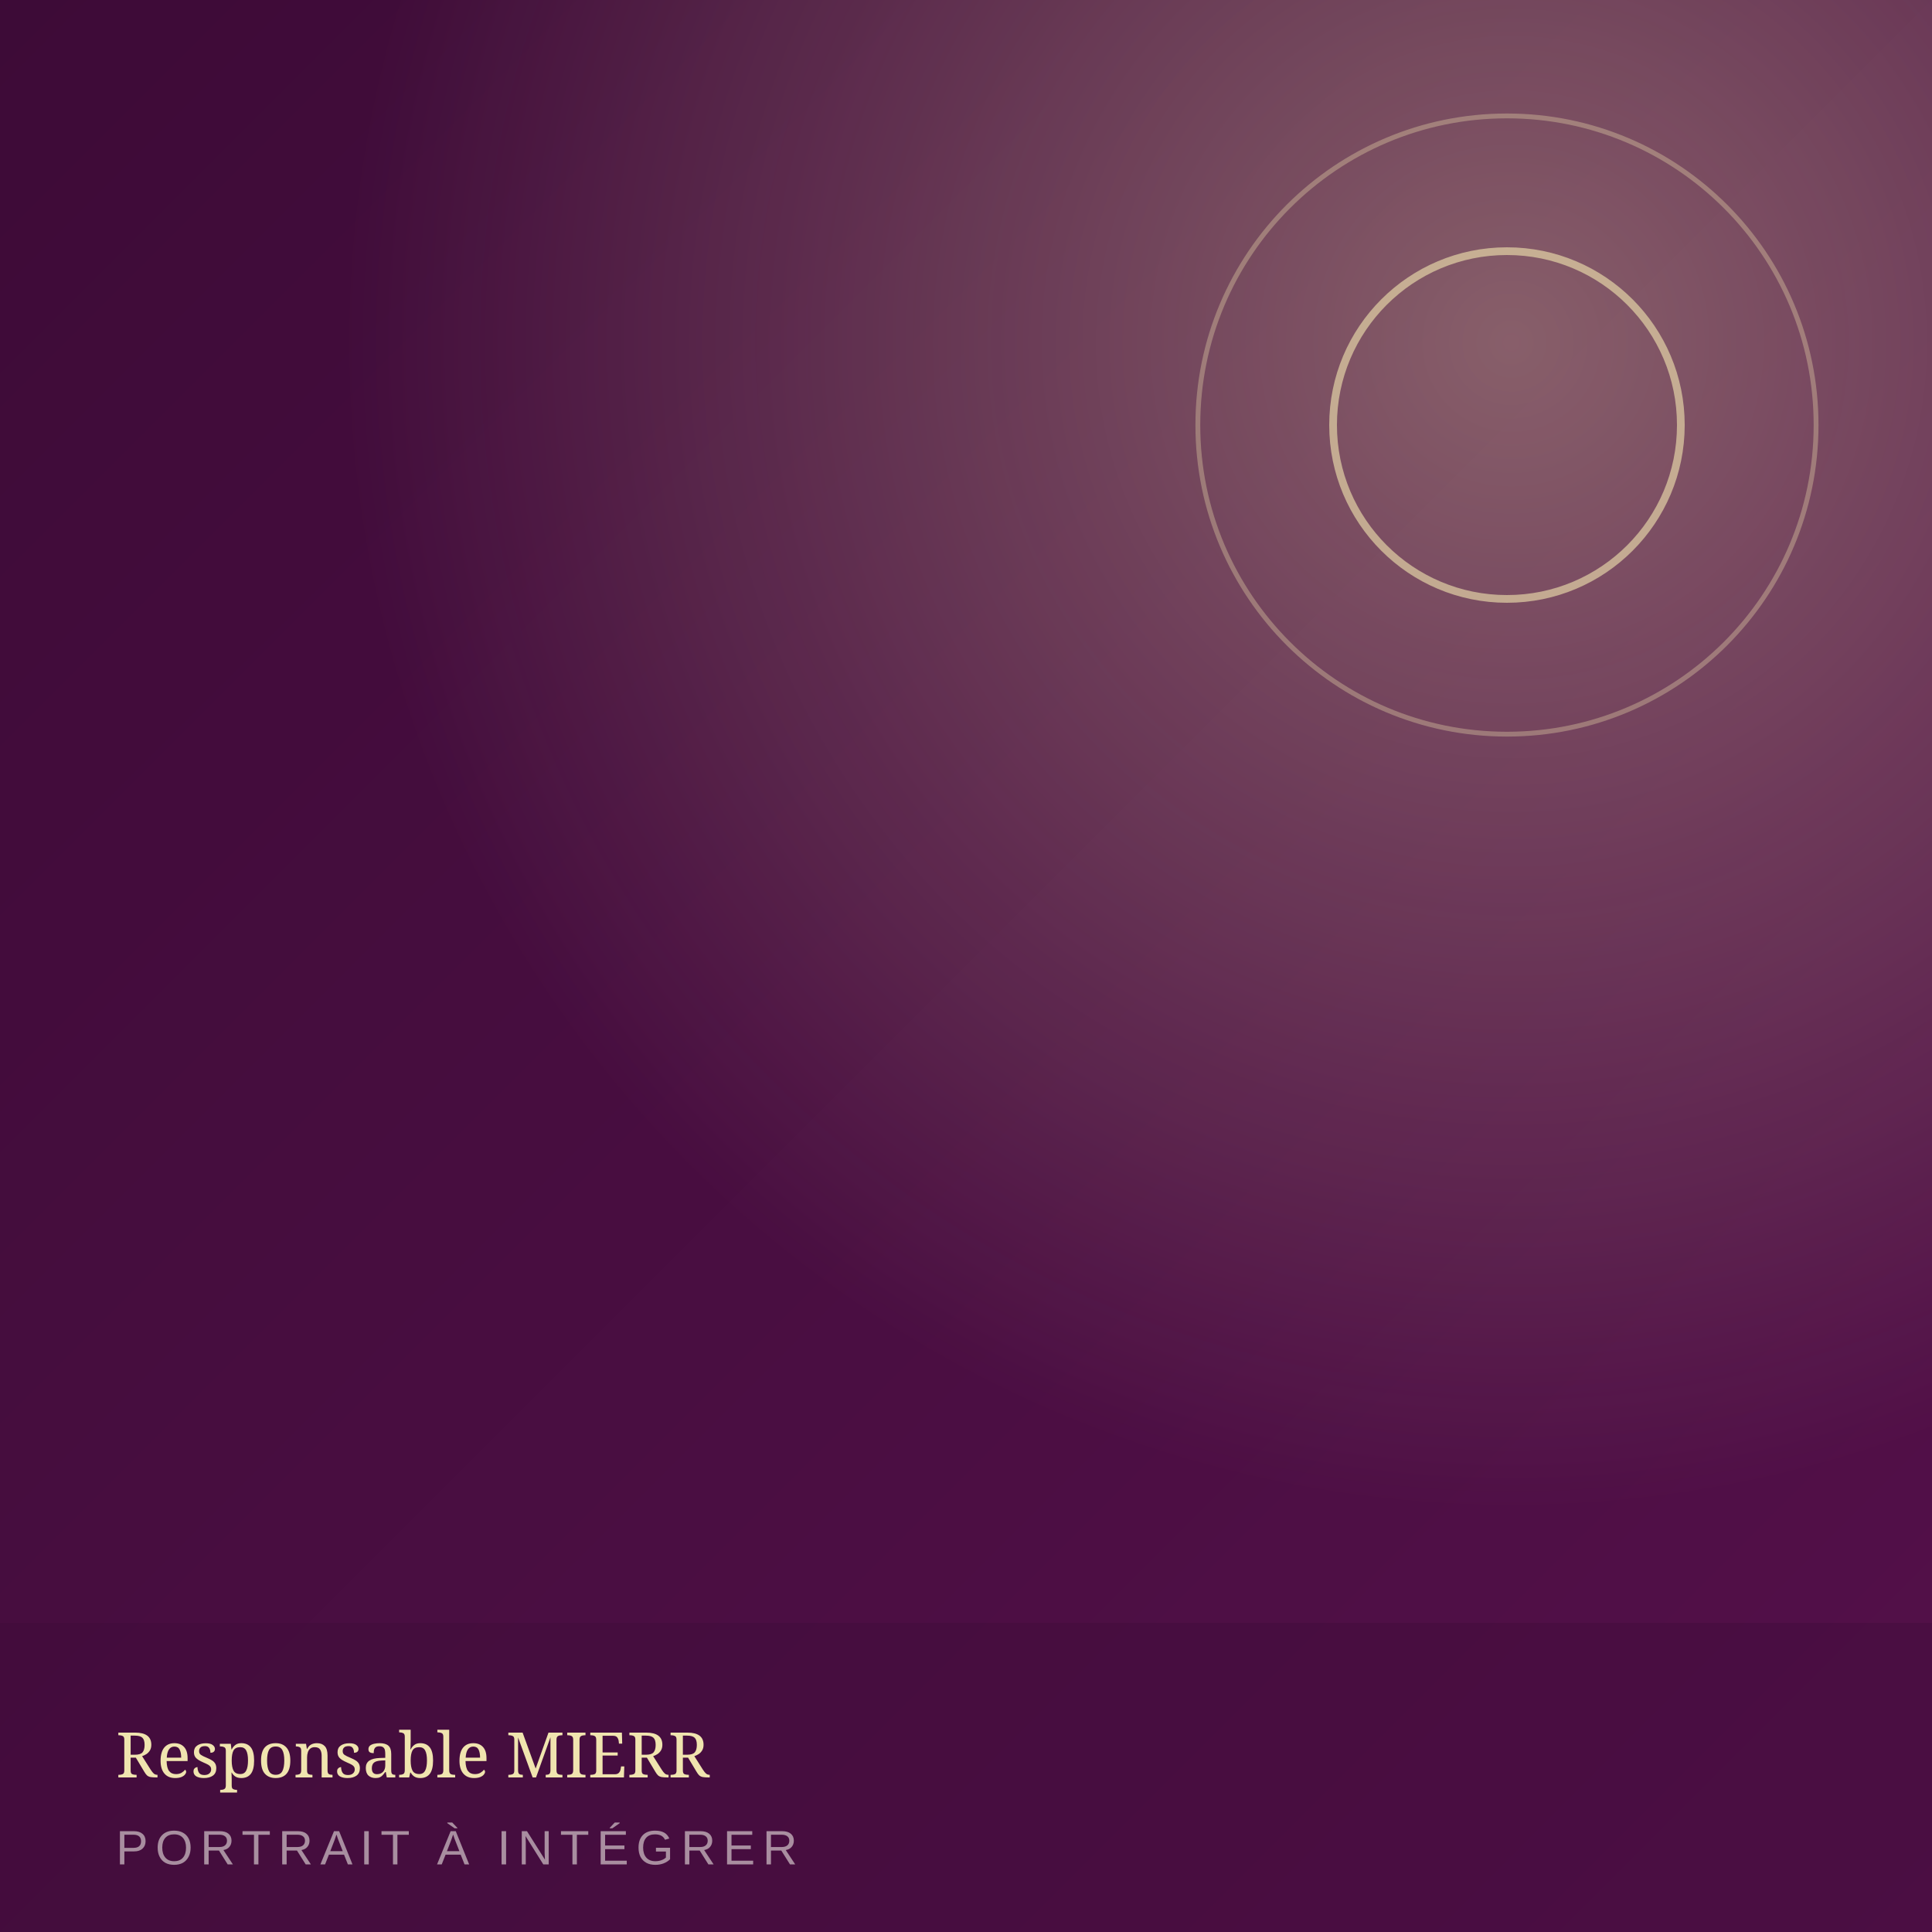
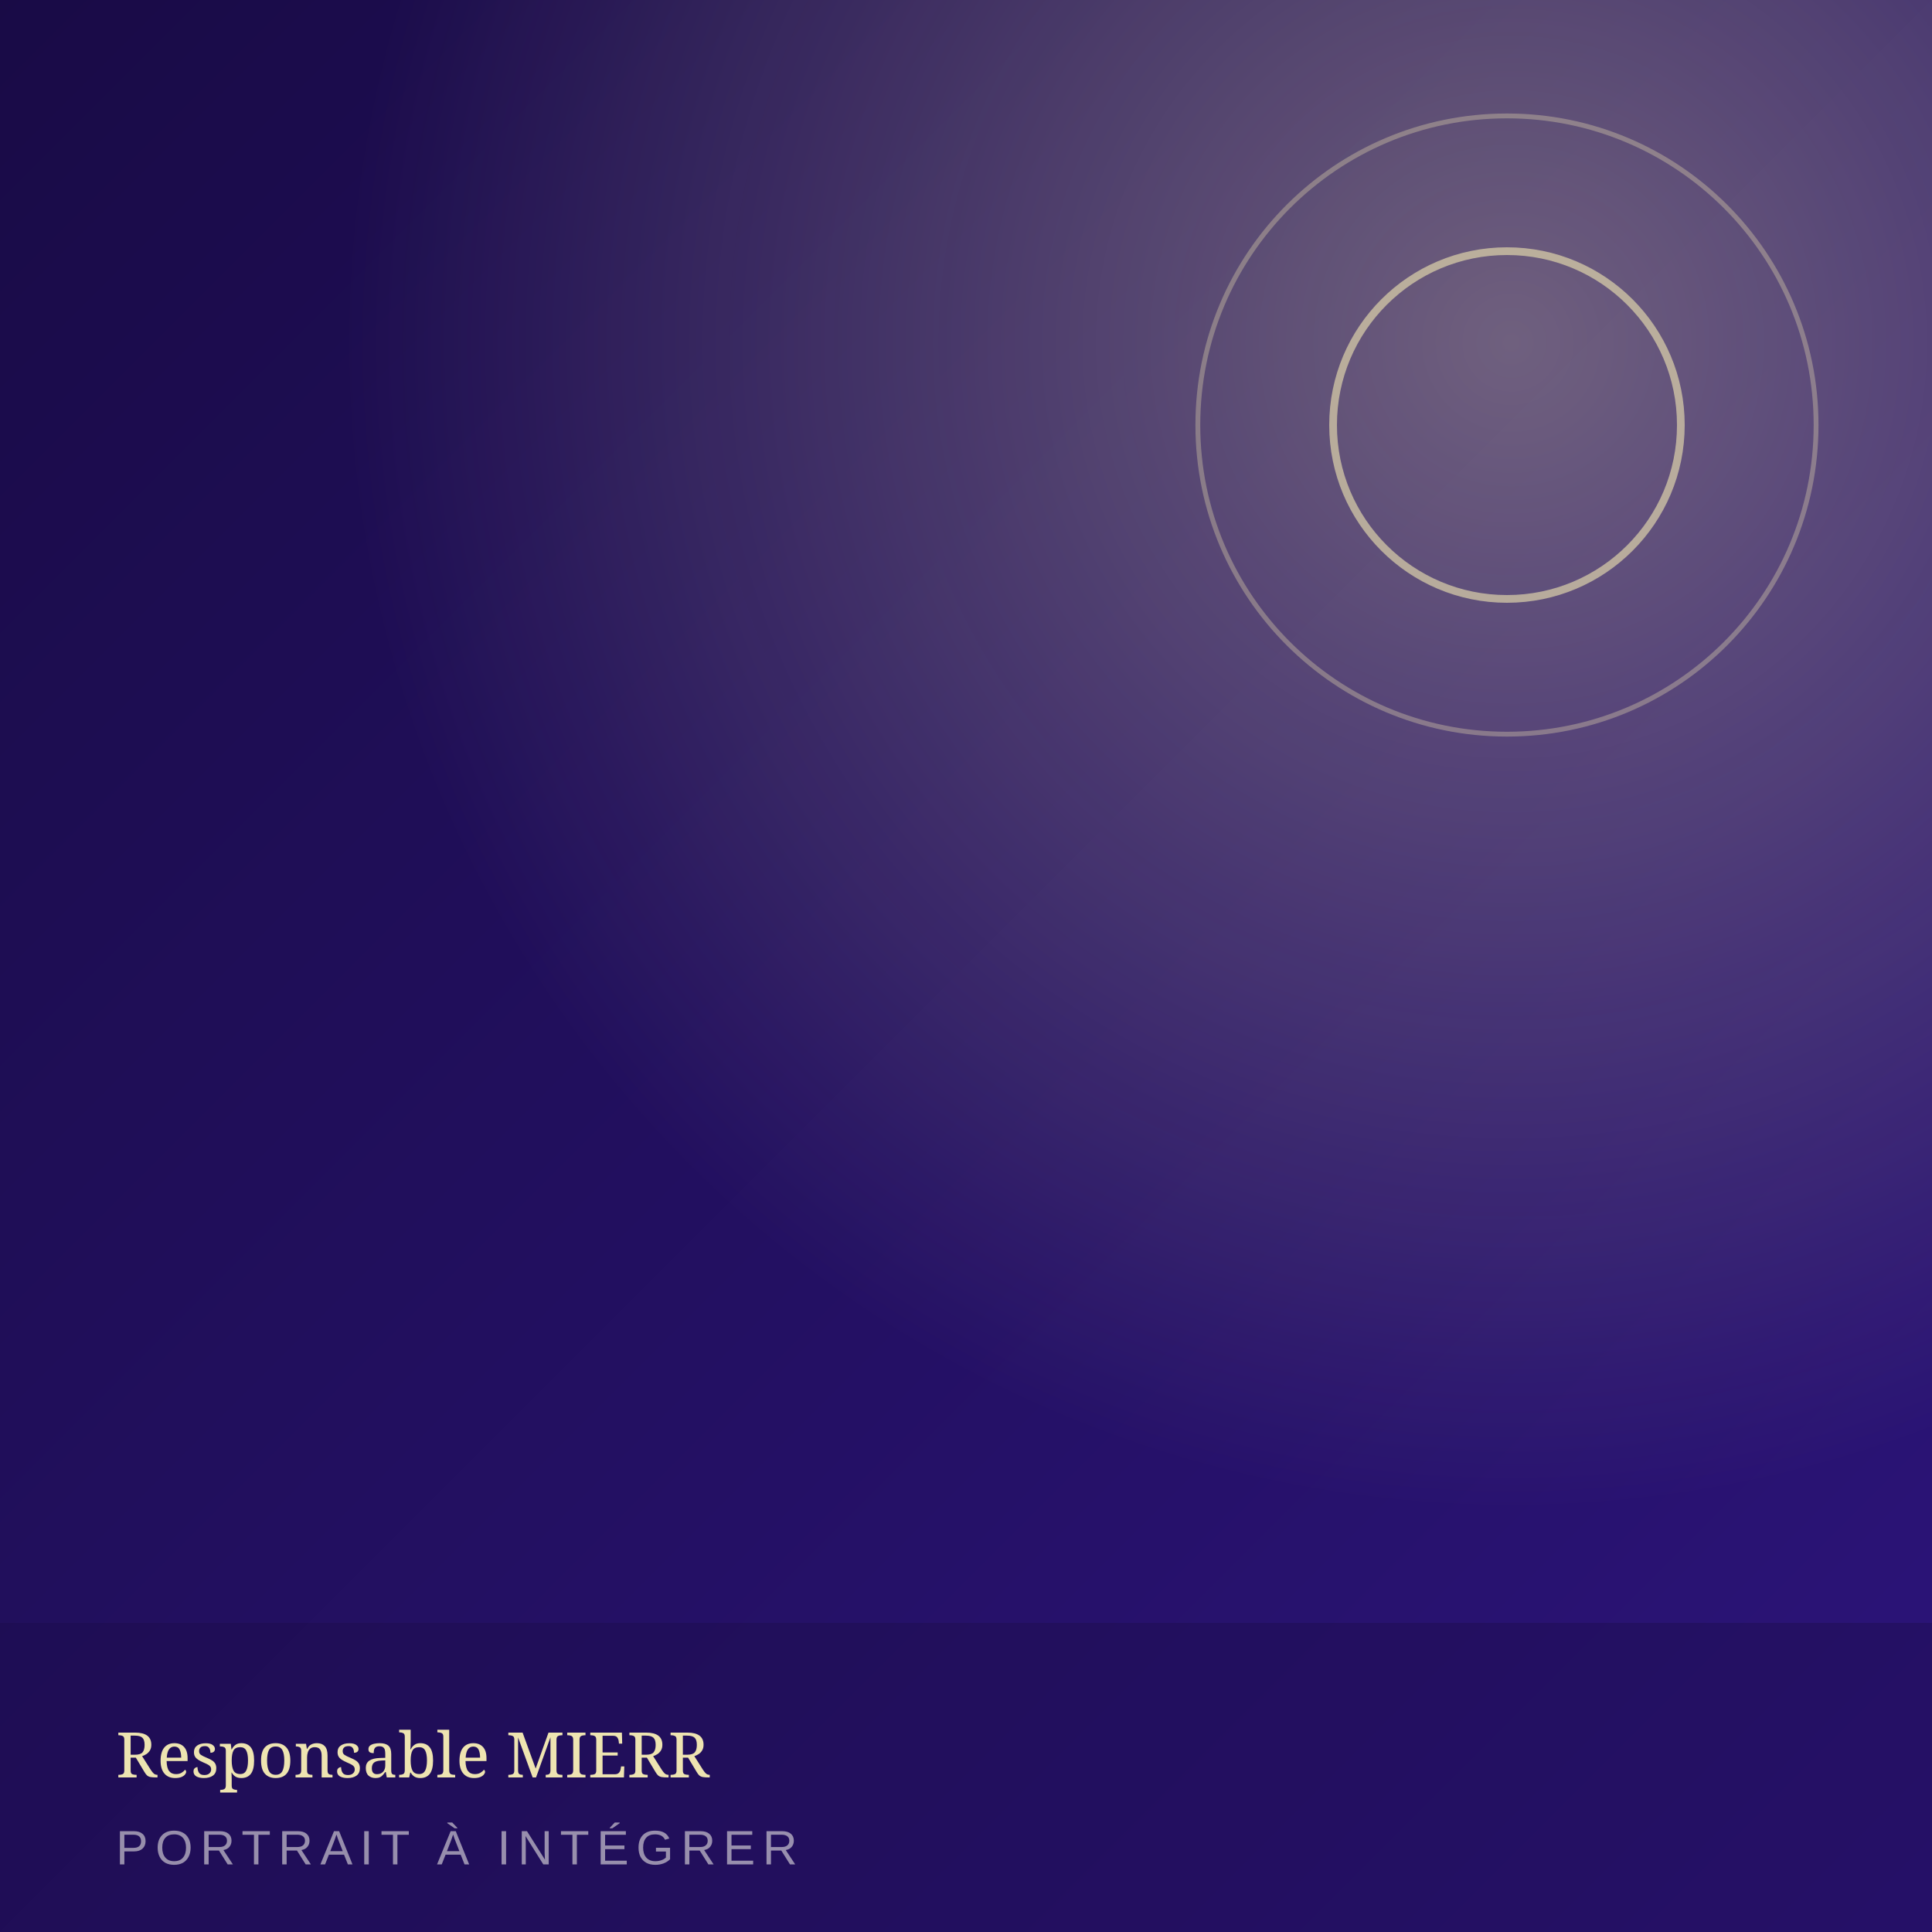
<svg xmlns="http://www.w3.org/2000/svg" viewBox="0 0 400 400" width="400" height="400" role="img" aria-label="Responsable MIERR">
  <defs>
    <linearGradient id="g" x1="0%" y1="0%" x2="100%" y2="100%">
-       <stop offset="0%" stop-color="#3D0B37" />
-       <stop offset="100%" stop-color="#54104A" />
+       <stop offset="0%" stop-color="#190B46" />
+       <stop offset="100%" stop-color="#2C147B" />
    </linearGradient>
    <radialGradient id="r" cx="78%" cy="18%" r="60%">
      <stop offset="0%" stop-color="#FFF6B8" stop-opacity=".35" />
      <stop offset="100%" stop-color="#FFF6B8" stop-opacity="0" />
    </radialGradient>
  </defs>
  <rect width="400" height="400" fill="url(#g)" />
  <rect width="400" height="400" fill="url(#r)" />
  <circle cx="312.0" cy="88.0" r="36.0" fill="none" stroke="#FFF6B8" stroke-width="1.6" opacity=".55" />
  <circle cx="312.0" cy="88.0" r="64.0" fill="none" stroke="#FFF6B8" stroke-width="1" opacity=".3" />
-   <rect x="0" y="336" width="400" height="64" fill="#3D0B37" opacity=".38" />
+   <rect x="0" y="336" width="400" height="64" fill="#190B46" opacity=".38" />
  <text x="24" y="368" font-family="Georgia, serif" font-size="13" fill="#FFF6B8" opacity=".92">Responsable MIERR</text>
  <text x="24" y="386" font-family="Arial, sans-serif" font-size="10" letter-spacing="1.5" fill="#FAF7F0" opacity=".55">PORTRAIT À INTÉGRER</text>
</svg>
